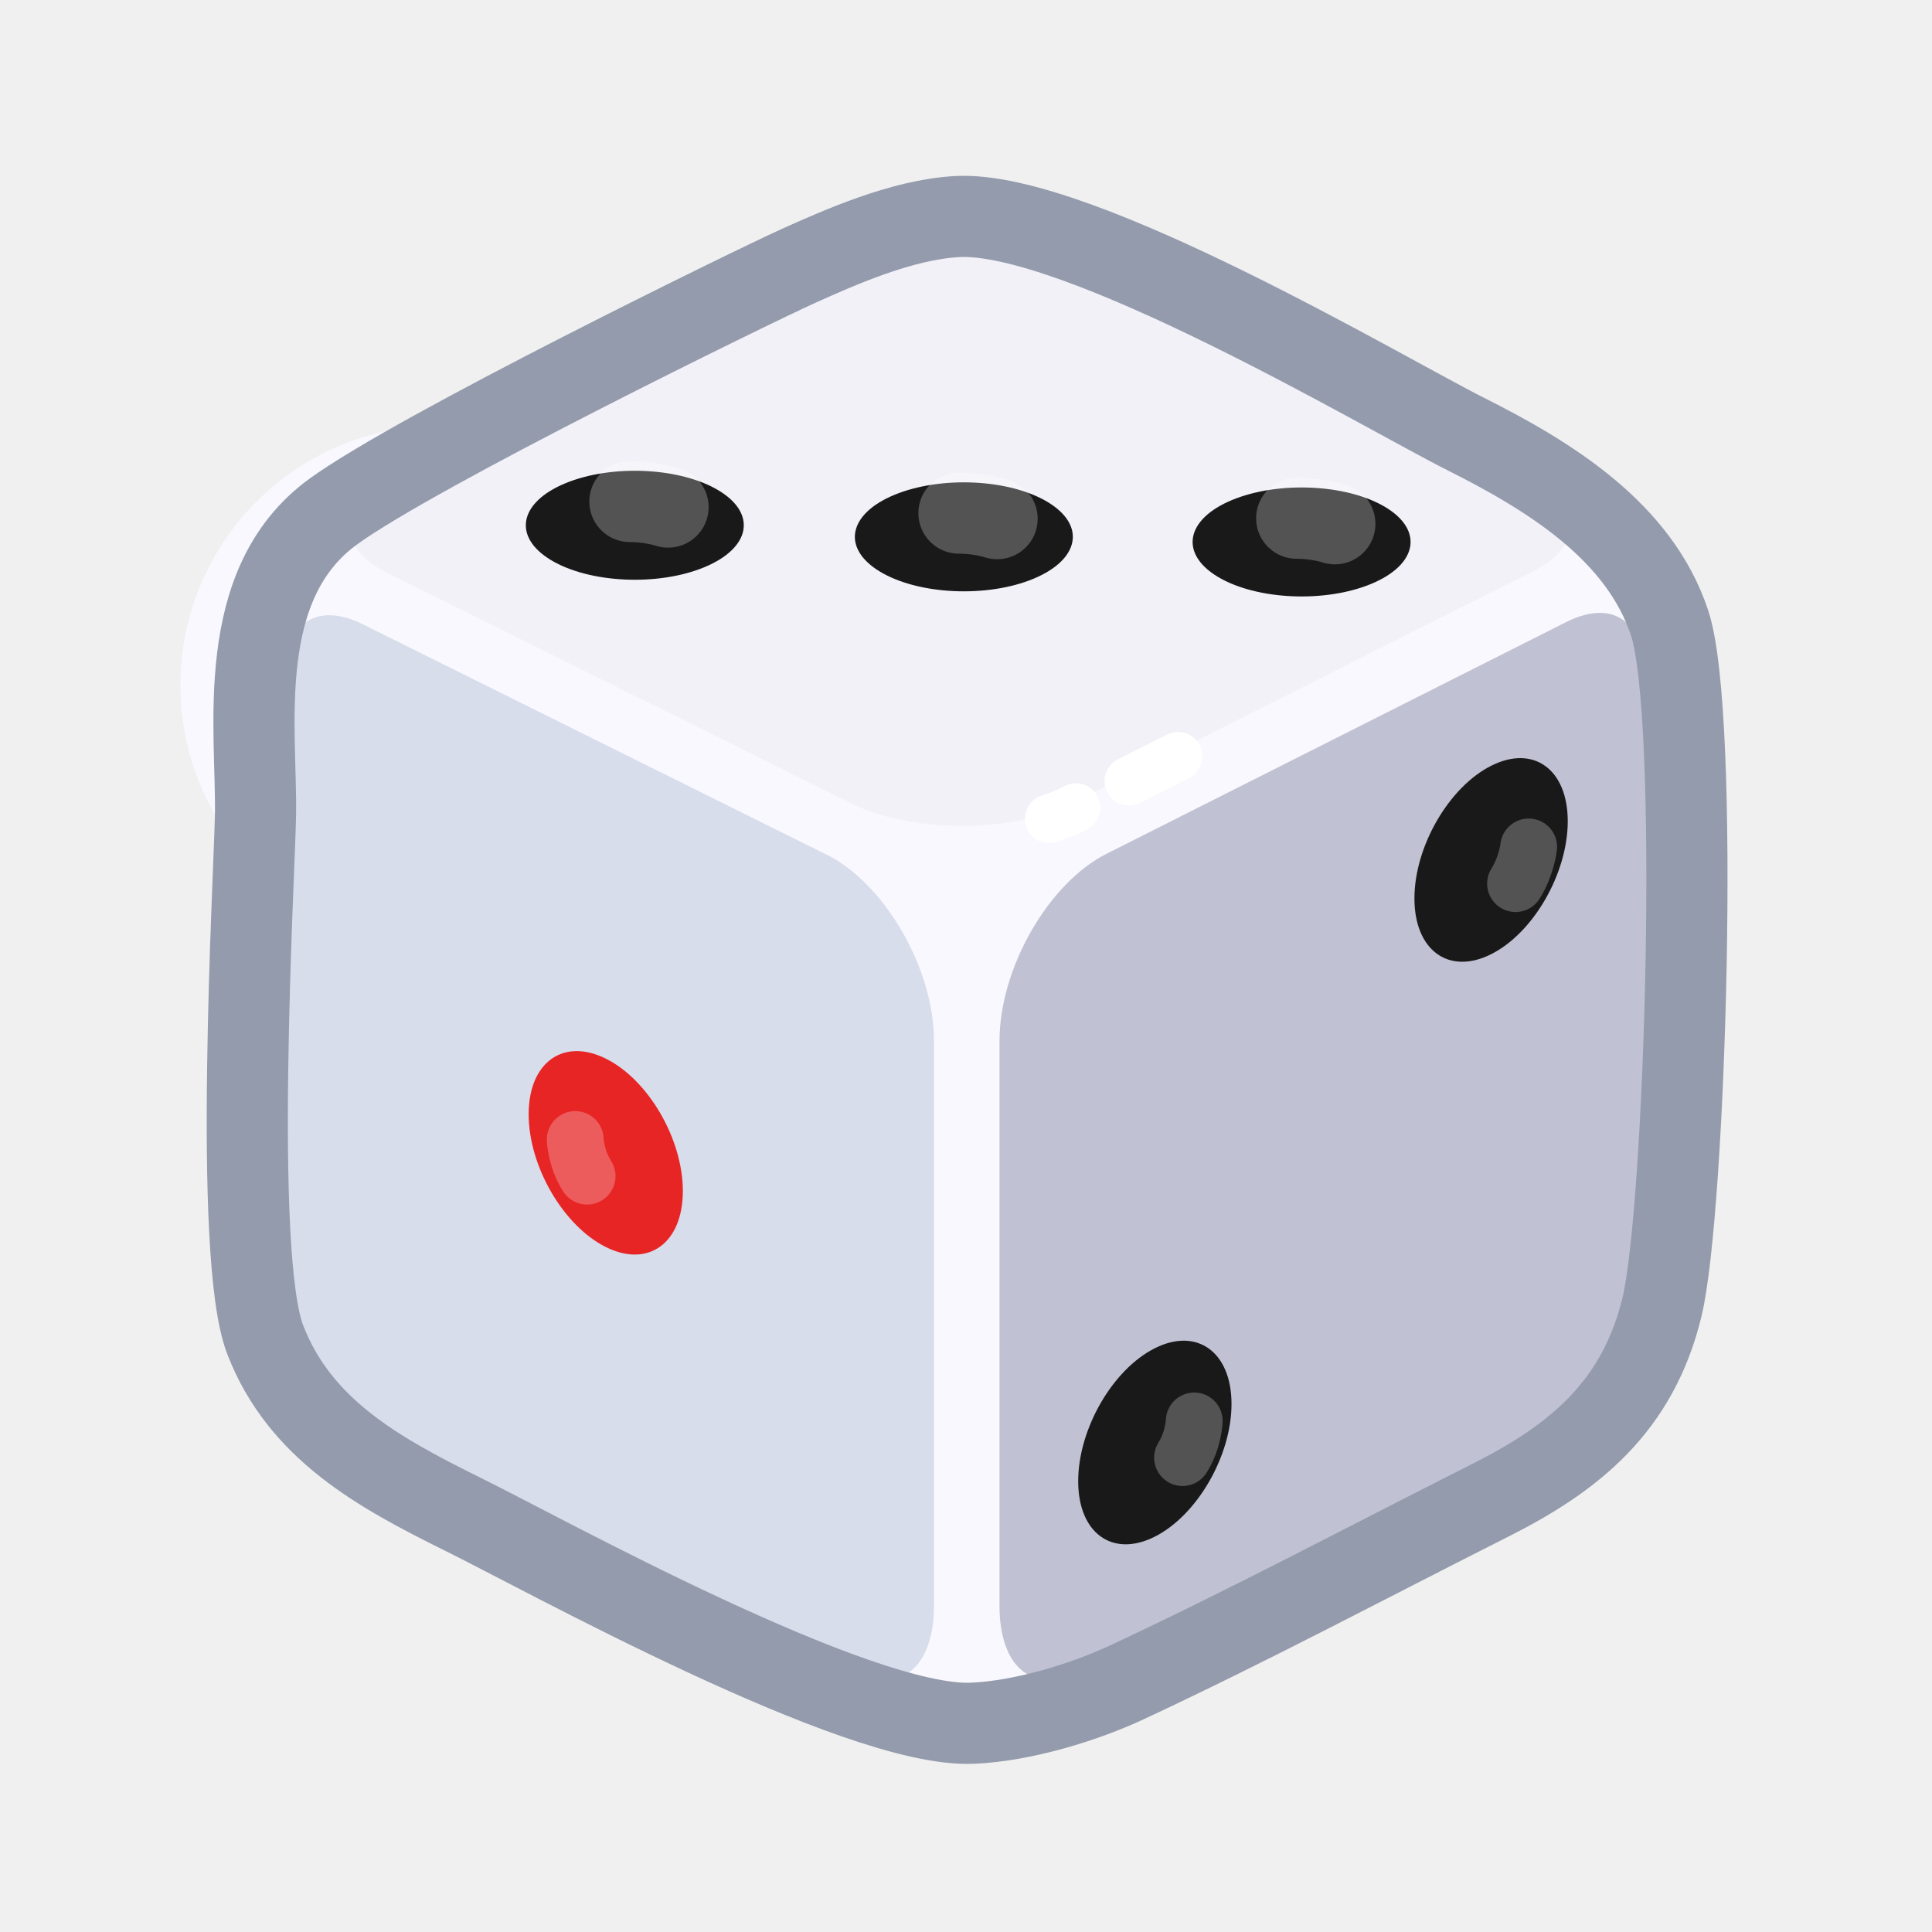
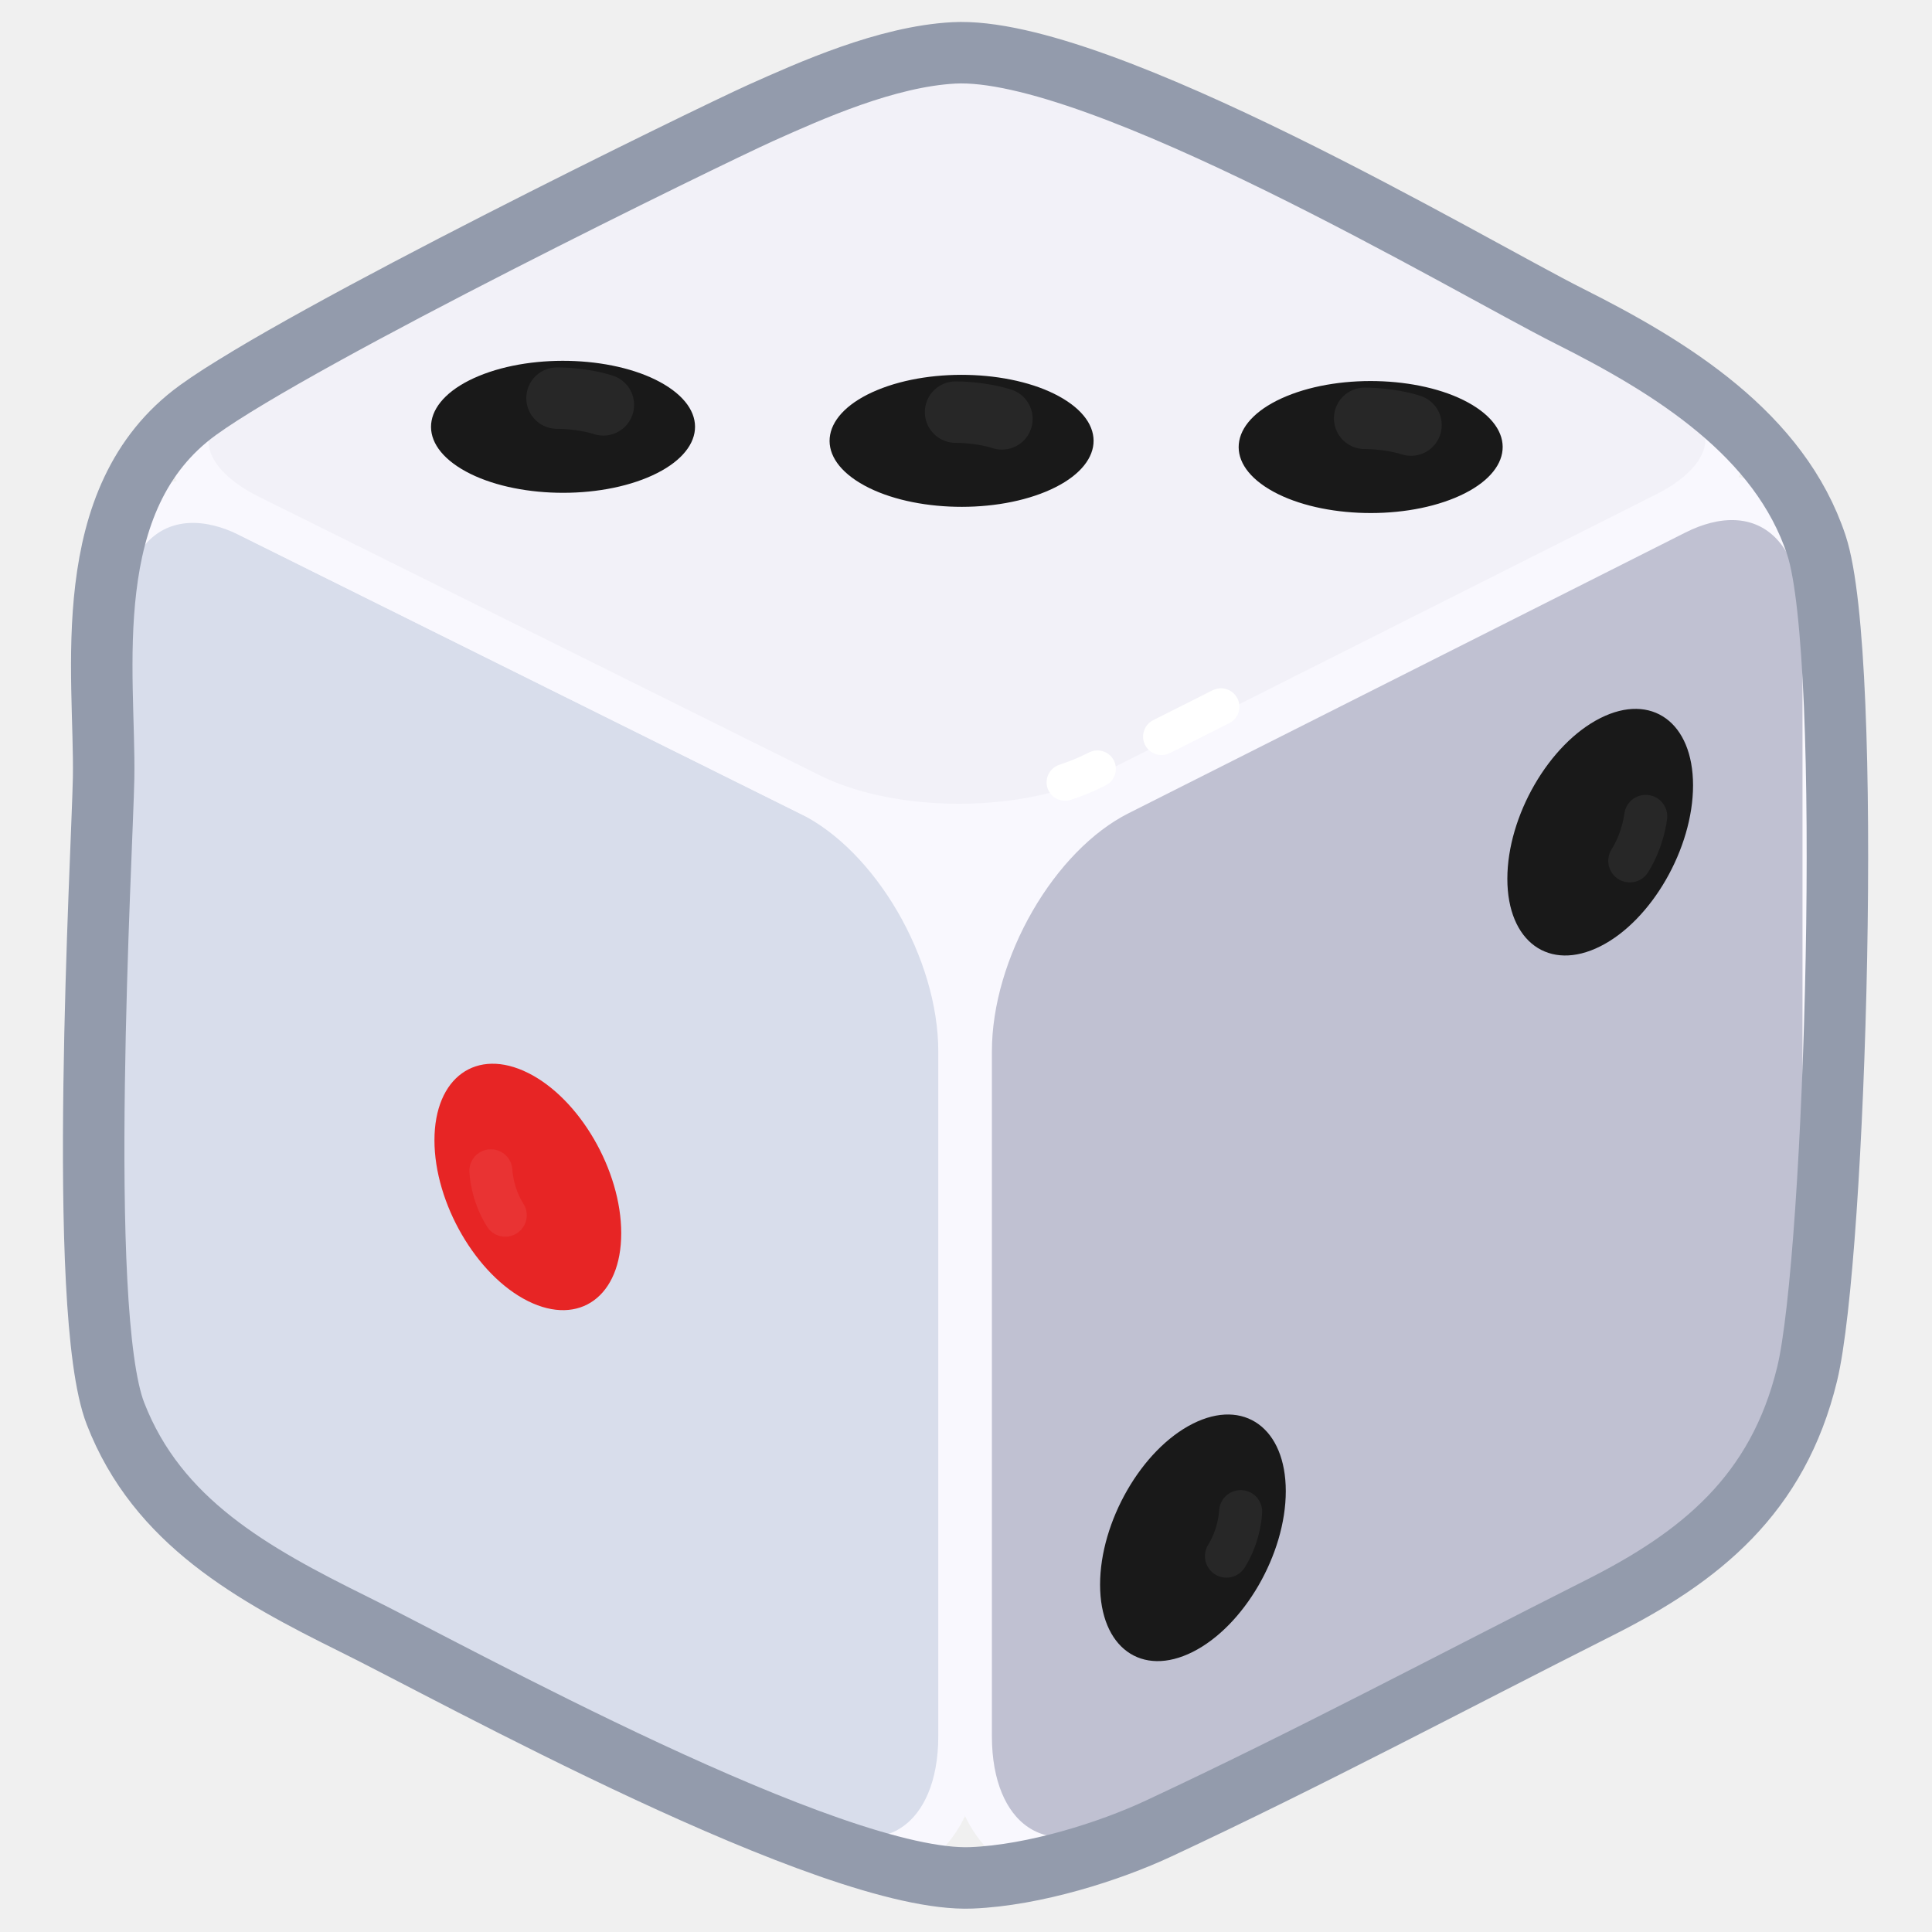
- <svg xmlns="http://www.w3.org/2000/svg" width="250" height="250" viewBox="0 0 250 250" fill="none">
-   <path d="M56.946 88.668L140.392 114.851L56.946 88.668Z" stroke="#F9F8FE" stroke-width="67.2" stroke-linecap="round" stroke-linejoin="round" />
-   <path d="M201.004 189.372L141.516 219.362C132.754 223.779 125.661 218.631 125.661 207.856V134.697C125.661 123.921 132.754 111.622 141.516 107.205L201.004 77.216C209.765 72.799 216.858 77.947 216.858 88.722V161.881C216.858 172.656 209.765 184.955 201.004 189.372Z" fill="#C0C1D2" />
-   <path d="M201.004 189.372L141.516 219.362C132.754 223.779 125.661 218.631 125.661 207.856V134.697C125.661 123.921 132.754 111.622 141.516 107.205L201.004 77.216C209.765 72.799 216.858 77.947 216.858 88.722V161.881C216.858 172.656 209.765 184.955 201.004 189.372Z" stroke="#F9F8FE" stroke-width="7.35" stroke-linecap="round" stroke-linejoin="round" />
-   <path d="M149.421 174.469C154.895 171.713 159.357 174.951 159.357 181.677C159.357 188.403 154.895 196.092 149.421 198.848C143.947 201.603 139.517 198.388 139.517 191.662C139.517 184.936 143.947 177.224 149.421 174.469Z" fill="#191919" />
-   <path d="M192.962 99.088C198.436 96.333 202.866 99.547 202.866 106.274C202.866 113 198.436 120.712 192.962 123.467C187.488 126.223 183.027 122.985 183.027 116.259C183.027 109.533 187.488 101.843 192.962 99.088Z" fill="#191919" />
-   <path d="M48.629 189.653L108.558 219.422C117.385 223.807 124.531 218.633 124.531 207.858V134.699C124.531 123.924 117.385 111.651 108.558 107.266L48.629 77.497C39.803 73.112 32.657 78.286 32.657 89.061V162.22C32.657 172.995 39.803 185.268 48.629 189.653Z" fill="#D8DDEB" />
-   <path d="M48.629 189.653L108.558 219.422C117.385 223.807 124.531 218.633 124.531 207.858V134.699C124.531 123.924 117.385 111.651 108.558 107.266L48.629 77.497C39.803 73.112 32.657 78.286 32.657 89.061V162.22C32.657 172.995 39.803 185.268 48.629 189.653Z" stroke="#F9F8FE" stroke-width="7.35" stroke-linecap="round" stroke-linejoin="round" />
-   <path d="M78.4 136.99C83.905 139.729 88.361 147.391 88.361 154.117C88.361 160.843 83.905 164.109 78.4 161.37C72.894 158.631 68.407 150.915 68.407 144.189C68.407 137.463 72.894 134.251 78.4 136.99Z" fill="#E72525" />
-   <path d="M139.905 31.56L199.834 61.329C208.661 65.714 208.707 72.837 199.938 77.25L140.399 107.214C131.63 111.627 117.385 111.651 108.558 107.266L48.629 77.497C39.803 73.112 39.756 65.989 48.525 61.577L108.065 31.612C116.834 27.199 131.078 27.175 139.905 31.56Z" fill="#F2F1F8" />
-   <path d="M139.905 31.56L199.834 61.329C208.661 65.714 208.707 72.837 199.938 77.25L140.399 107.214C131.63 111.627 117.385 111.651 108.558 107.266L48.629 77.497C39.803 73.112 39.756 65.989 48.525 61.577L108.065 31.612C116.834 27.199 131.078 27.175 139.905 31.56Z" stroke="#F9F8FE" stroke-width="7.35" stroke-linecap="round" stroke-linejoin="round" />
-   <path d="M179.278 65.627C184.252 68.624 183.426 73.069 177.432 75.556C171.439 78.043 162.548 77.63 157.574 74.633C152.6 71.636 153.427 67.191 159.42 64.704C165.414 62.217 174.305 62.63 179.278 65.627Z" fill="#191919" />
+ <svg xmlns="http://www.w3.org/2000/svg" width="330" height="330" viewBox="0 0 330 330" fill="none">
+   <path d="M55.884 105.996L189.3 147.859L55.884 105.996Z" stroke="#F9F8FE" stroke-width="67.2" stroke-linecap="round" stroke-linejoin="round" />
+   <path d="M286.208 267.006L191.097 314.954C177.088 322.016 165.748 313.786 165.748 296.558V179.59C165.748 162.361 177.088 142.697 191.097 135.635L286.208 87.688C300.215 80.626 311.556 88.856 311.556 106.083V223.052C311.556 240.28 300.215 259.944 286.208 267.006Z" fill="#C0C1D2" />
+   <path d="M286.208 267.006L191.097 314.954C177.088 322.016 165.748 313.786 165.748 296.558V179.59C165.748 162.361 177.088 142.697 191.097 135.635L286.208 87.688C300.215 80.626 311.556 88.856 311.556 106.083V223.052C311.556 240.28 300.215 259.944 286.208 267.006Z" stroke="#F9F8FE" stroke-width="7.35" stroke-linecap="round" stroke-linejoin="round" />
+   <path d="M203.736 243.179C212.488 238.772 219.622 243.949 219.622 254.703C219.622 265.457 212.488 277.75 203.736 282.156C194.984 286.561 187.901 281.421 187.901 270.667C187.901 259.913 194.984 247.583 203.736 243.179Z" fill="#191919" />
+   <path d="M273.35 122.657C282.102 118.252 289.185 123.391 289.185 134.146C289.185 144.9 282.102 157.23 273.35 161.635C264.598 166.041 257.466 160.864 257.466 150.11C257.466 139.357 264.598 127.062 273.35 122.657Z" fill="#191919" />
+   <path d="M42.587 267.455L138.403 315.05C152.515 322.061 163.941 313.789 163.941 296.561V179.593C163.941 162.366 152.515 142.743 138.403 135.732L42.587 88.137C28.475 81.126 17.05 89.398 17.05 106.626V223.594C17.05 240.821 28.475 260.444 42.587 267.455Z" fill="#D8DDEB" />
+   <path d="M42.587 267.455L138.403 315.05C152.515 322.061 163.941 313.789 163.941 296.561V179.593C163.941 162.366 152.515 142.743 138.403 135.732L42.587 88.137C28.475 81.126 17.05 89.398 17.05 106.626V223.594C17.05 240.821 28.475 260.444 42.587 267.455Z" stroke="#F9F8FE" stroke-width="7.35" stroke-linecap="round" stroke-linejoin="round" />
+   <path d="M90.184 183.256C98.987 187.635 106.111 199.886 106.111 210.639C106.111 221.393 98.987 226.615 90.184 222.236C81.382 217.856 74.207 205.52 74.207 194.766C74.207 184.012 81.382 178.877 90.184 183.256Z" fill="#E72525" />
+   <path d="M188.521 14.692L284.337 62.288C298.45 69.298 298.523 80.687 284.503 87.742L189.311 135.65C175.291 142.705 152.515 142.744 138.402 135.733L42.587 88.137C28.475 81.127 28.4 69.739 42.42 62.683L137.614 14.775C151.634 7.72 174.408 7.682 188.521 14.692Z" fill="#F2F1F8" />
+   <path d="M188.521 14.692L284.337 62.288C298.45 69.298 298.523 80.687 284.503 87.742L189.311 135.65C175.291 142.705 152.515 142.744 138.402 135.733L42.587 88.137C28.475 81.127 28.4 69.739 42.42 62.683L137.614 14.775C151.634 7.72 174.408 7.682 188.521 14.692Z" stroke="#F9F8FE" stroke-width="7.35" stroke-linecap="round" stroke-linejoin="round" />
+   <path d="M251.471 69.159C259.424 73.951 258.103 81.058 248.52 85.034C238.938 89.01 224.723 88.35 216.77 83.558C208.818 78.767 210.14 71.66 219.722 67.683C229.305 63.707 243.52 64.368 251.471 69.159Z" fill="#191919" />
  <g opacity="0.25">
-     <path d="M167.783 67.062C167.783 67.062 170.316 67.023 172.737 67.784" stroke="white" stroke-width="10.484" stroke-linecap="round" stroke-linejoin="round" />
+     <path opacity="0.25" d="M233.093 71.454C233.093 71.454 237.143 71.391 241.013 72.607" stroke="white" stroke-width="10.484" stroke-linecap="round" stroke-linejoin="round" />
  </g>
-   <path d="M135.574 64.964C140.548 67.961 139.721 72.406 133.728 74.893C127.735 77.38 118.844 76.967 113.87 73.97C108.896 70.974 109.723 66.528 115.716 64.041C121.71 61.554 130.601 61.968 135.574 64.964Z" fill="#191919" />
+   <path d="M181.597 68.099C189.549 72.89 188.227 79.998 178.645 83.974C169.064 87.95 154.848 87.289 146.896 82.498C138.943 77.707 140.265 70.599 149.847 66.623C159.431 62.647 173.646 63.308 181.597 68.099Z" fill="#191919" />
  <g opacity="0.25">
-     <path d="M124.079 66.4C124.079 66.4 126.612 66.361 129.033 67.121" stroke="white" stroke-width="10.484" stroke-linecap="round" stroke-linejoin="round" />
+     <path opacity="0.25" d="M163.217 70.394C163.217 70.394 167.267 70.332 171.138 71.547" stroke="white" stroke-width="10.484" stroke-linecap="round" stroke-linejoin="round" />
  </g>
-   <path d="M92.996 63.466C97.969 66.463 97.143 70.908 91.15 73.395C85.156 75.882 76.265 75.469 71.291 72.472C66.318 69.475 67.144 65.03 73.138 62.543C79.131 60.056 88.022 60.469 92.996 63.466Z" fill="#191919" />
+   <path d="M113.521 65.703C121.473 70.495 120.152 77.602 110.569 81.578C100.987 85.554 86.772 84.893 78.82 80.102C70.867 75.311 72.189 68.204 81.771 64.227C91.354 60.251 105.569 60.912 113.521 65.703Z" fill="#191919" />
  <g opacity="0.25">
-     <path d="M81.5 64.901C81.5 64.901 84.033 64.862 86.454 65.623" stroke="white" stroke-width="10.484" stroke-linecap="round" stroke-linejoin="round" />
+     <path opacity="0.25" d="M95.142 68C95.142 68 99.191 67.937 103.062 69.153" stroke="white" stroke-width="10.484" stroke-linecap="round" stroke-linejoin="round" />
  </g>
  <g opacity="0.25">
-     <path d="M197.81 109.592C197.81 109.592 197.552 112.04 196.11 114.34" stroke="white" stroke-width="7.35" stroke-linecap="round" stroke-linejoin="round" />
+     <path opacity="0.25" d="M281.101 139.45C281.101 139.45 280.688 143.364 278.383 147.041" stroke="white" stroke-width="7.35" stroke-linecap="round" stroke-linejoin="round" />
  </g>
  <g opacity="0.25">
-     <path d="M154.534 183.867C154.534 183.867 154.462 186.315 153.02 188.615" stroke="white" stroke-width="7.35" stroke-linecap="round" stroke-linejoin="round" />
+     <path opacity="0.25" d="M211.91 258.202C211.91 258.202 211.795 262.116 209.49 265.793" stroke="white" stroke-width="7.35" stroke-linecap="round" stroke-linejoin="round" />
  </g>
  <g opacity="0.25">
-     <path d="M74.435 147.451C74.435 147.451 74.51 149.897 75.969 152.193" stroke="white" stroke-width="7.35" stroke-linecap="round" stroke-linejoin="round" />
+     <path opacity="0.25" d="M83.845 199.981C83.845 199.981 83.965 203.892 86.298 207.563" stroke="white" stroke-width="7.35" stroke-linecap="round" stroke-linejoin="round" />
  </g>
-   <path d="M152.431 97.873C150.094 99.049 147.943 100.128 146.082 101.066" stroke="white" stroke-width="6.3" stroke-linecap="round" stroke-linejoin="round" />
-   <path d="M139.235 104.512C139.139 104.564 139.087 104.586 139.087 104.586C138.059 105.107 136.95 105.561 135.774 105.948" stroke="white" stroke-width="6.3" stroke-linecap="round" stroke-linejoin="round" />
-   <path d="M123.88 28.021C120.292 28.215 116.467 29.219 112.879 30.477C109.284 31.735 105.935 33.239 103.293 34.422C100.42 35.717 88.139 41.664 75.196 48.281C62.253 54.897 48.654 62.191 43.147 66.181C36.642 70.892 34.17 77.933 33.3 85.183C32.421 92.44 33.158 99.912 33.061 105.494C32.987 109.439 32.243 123.678 32.049 138.288C31.848 152.906 32.198 167.903 34.327 173.381C36.567 179.164 40.229 183.459 44.687 186.972C49.146 190.485 54.393 193.224 59.826 195.911C65.029 198.471 77.786 205.393 91.101 211.593C104.424 217.793 118.305 223.286 125.77 222.988C132.491 222.72 140.53 220.168 145.784 217.711C161.861 210.209 177.268 201.984 192.883 194.117C203.646 188.699 211.922 182.067 215.056 169.154C218.107 156.59 220.013 92.603 216.046 80.613C212.138 68.793 200.609 61.656 189.653 56.155C179.24 50.93 139.443 27.195 123.88 28.021Z" stroke="#939BAC" stroke-width="10.5" stroke-linecap="round" stroke-linejoin="round" />
+   <path d="M208.547 120.714C204.811 122.594 201.372 124.32 198.396 125.819" stroke="white" stroke-width="6.3" stroke-linecap="round" stroke-linejoin="round" />
+   <path d="M187.45 131.33C187.296 131.413 187.213 131.448 187.213 131.448C185.569 132.281 183.796 133.007 181.916 133.626" stroke="white" stroke-width="6.3" stroke-linecap="round" stroke-linejoin="round" />
+   <path d="M162.9 9.034C157.163 9.343 151.048 10.95 145.311 12.96C139.564 14.972 134.209 17.375 129.985 19.268C125.392 21.338 105.756 30.846 85.062 41.425C64.369 52.004 42.627 63.666 33.821 70.044C23.421 77.577 19.47 88.835 18.078 100.425C16.674 112.028 17.852 123.975 17.697 132.899C17.578 139.207 16.388 161.972 16.079 185.331C15.757 208.703 16.317 232.68 19.72 241.439C23.302 250.685 29.157 257.552 36.285 263.168C43.413 268.785 51.802 273.164 60.489 277.46C68.807 281.553 89.204 292.62 110.493 302.533C131.793 312.446 153.987 321.228 165.922 320.751C176.667 320.323 189.52 316.243 197.921 312.314C223.625 300.32 248.258 287.17 273.224 274.592C290.432 265.929 303.664 255.326 308.674 234.68C313.552 214.593 316.6 112.289 310.257 93.118C304.009 74.221 285.576 62.809 268.059 54.015C251.411 45.662 187.782 7.713 162.9 9.034Z" stroke="#939BAC" stroke-width="10.5" stroke-linecap="round" stroke-linejoin="round" />
</svg>
